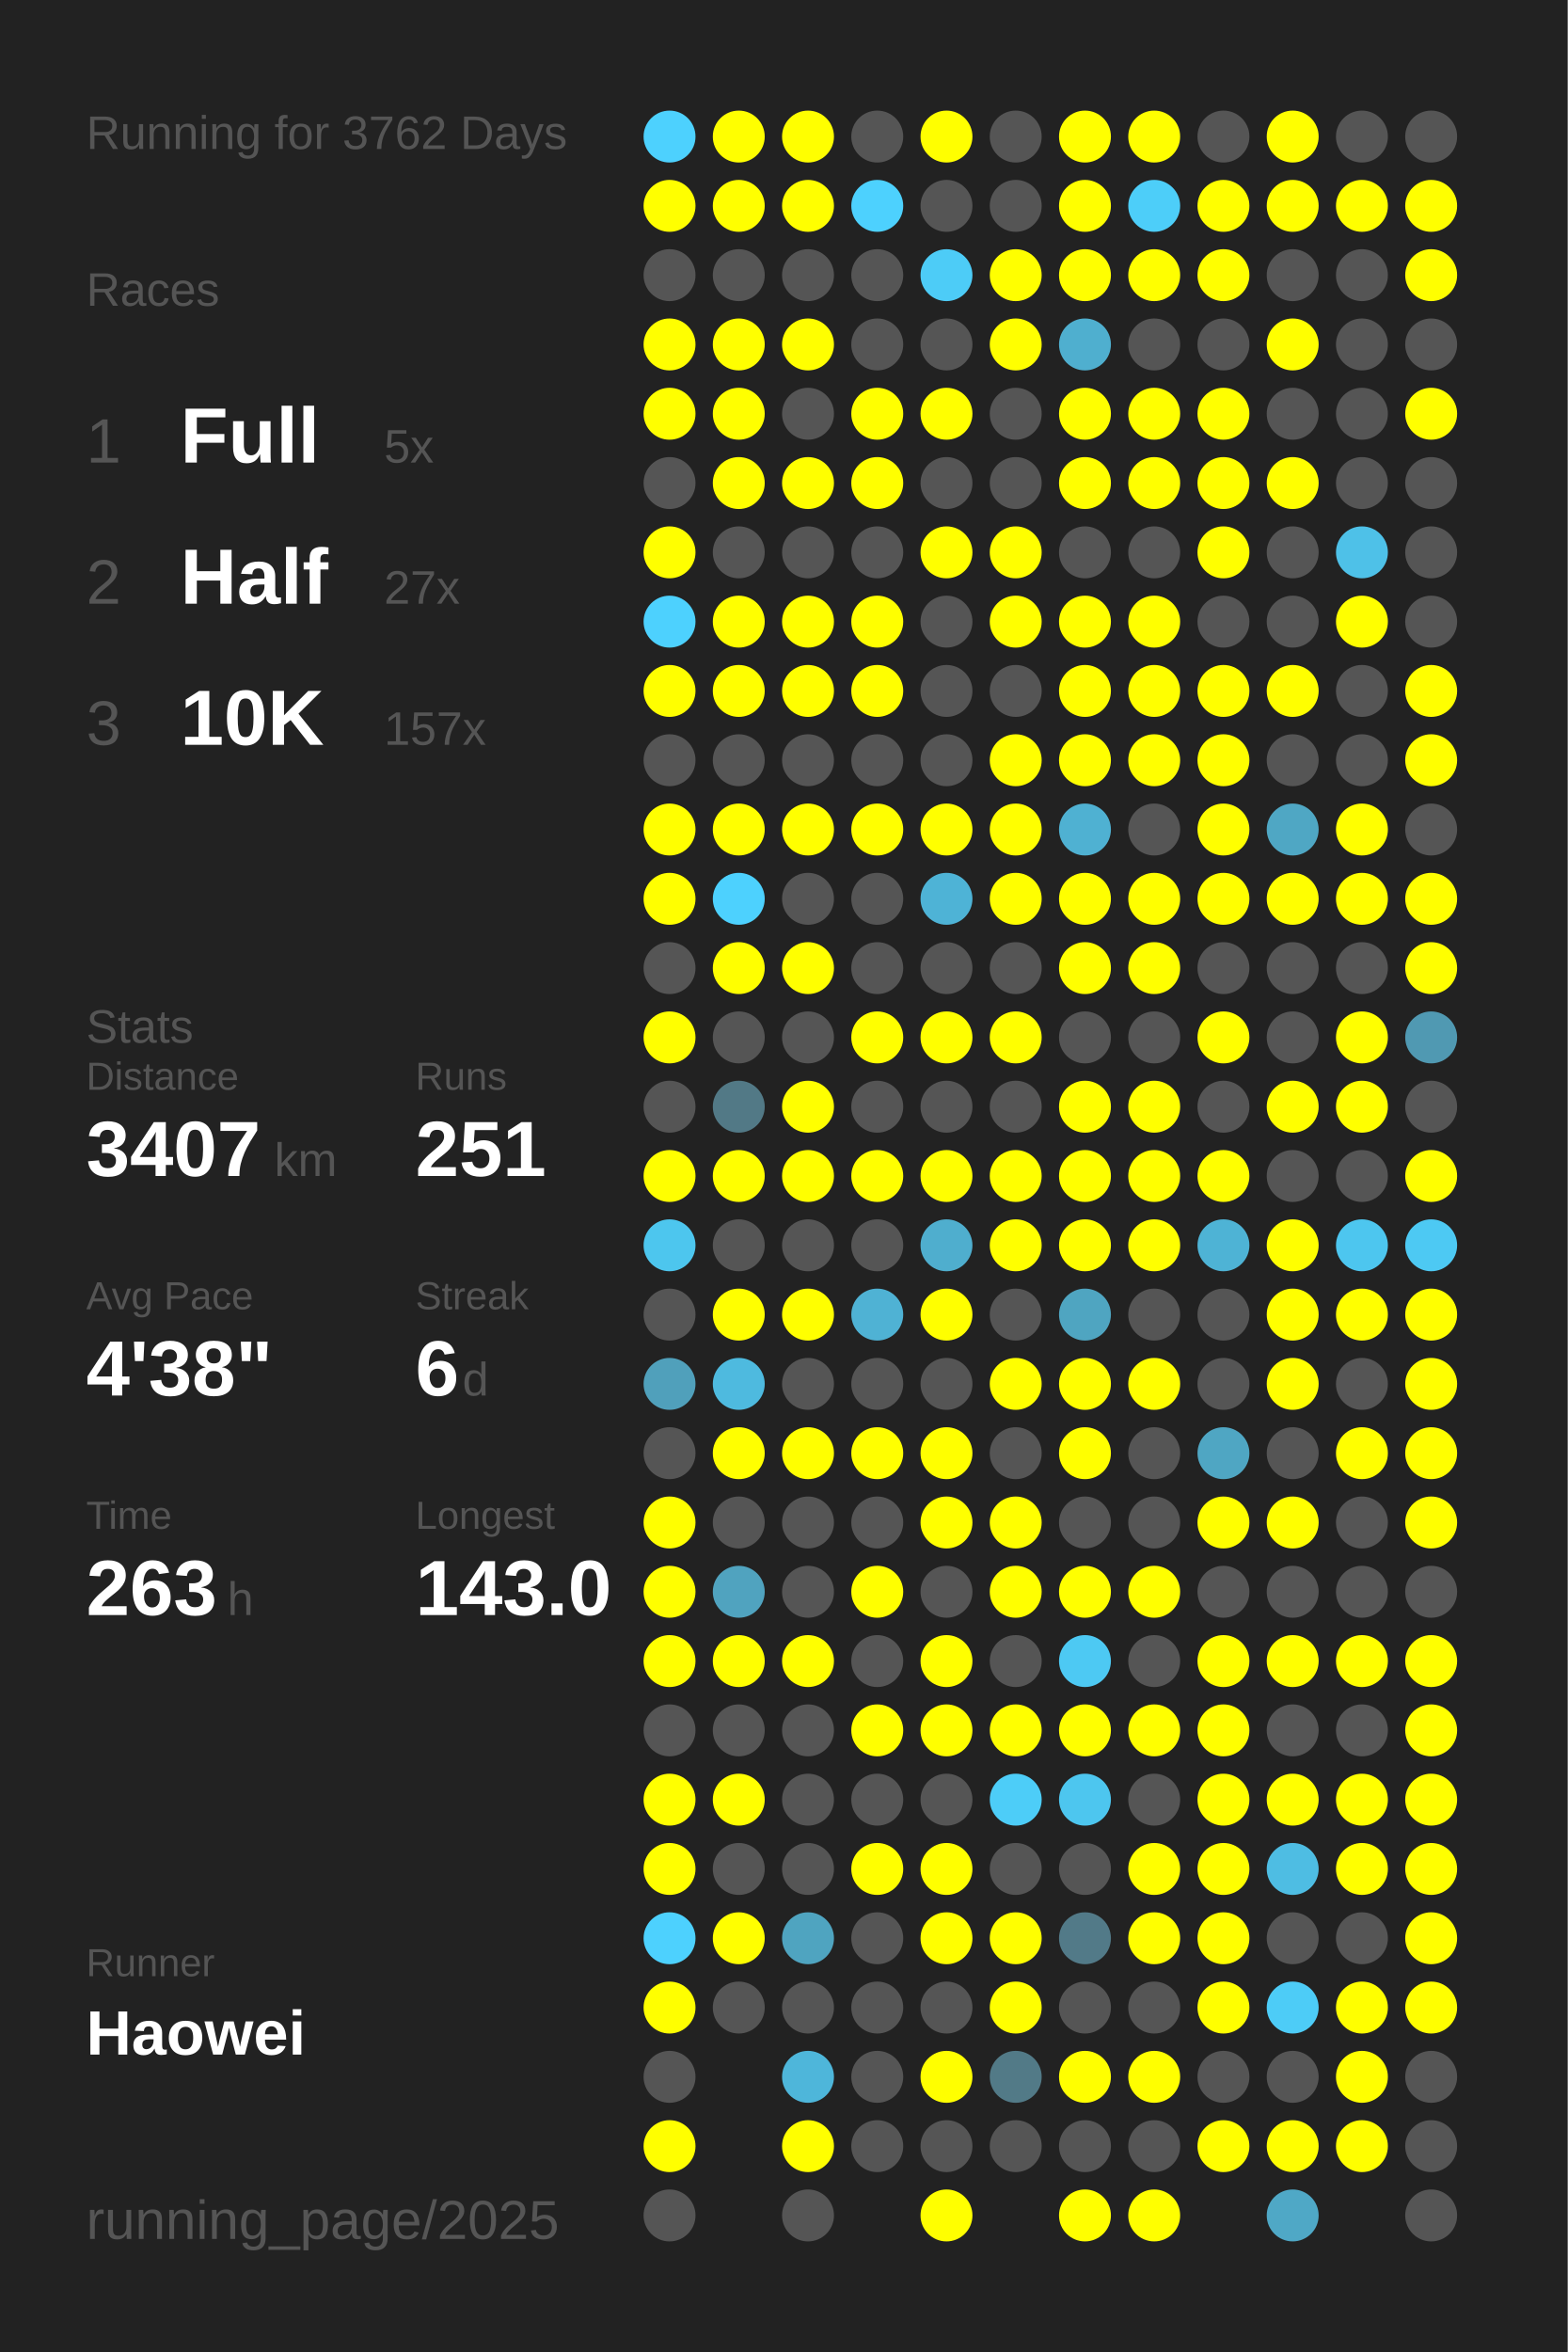
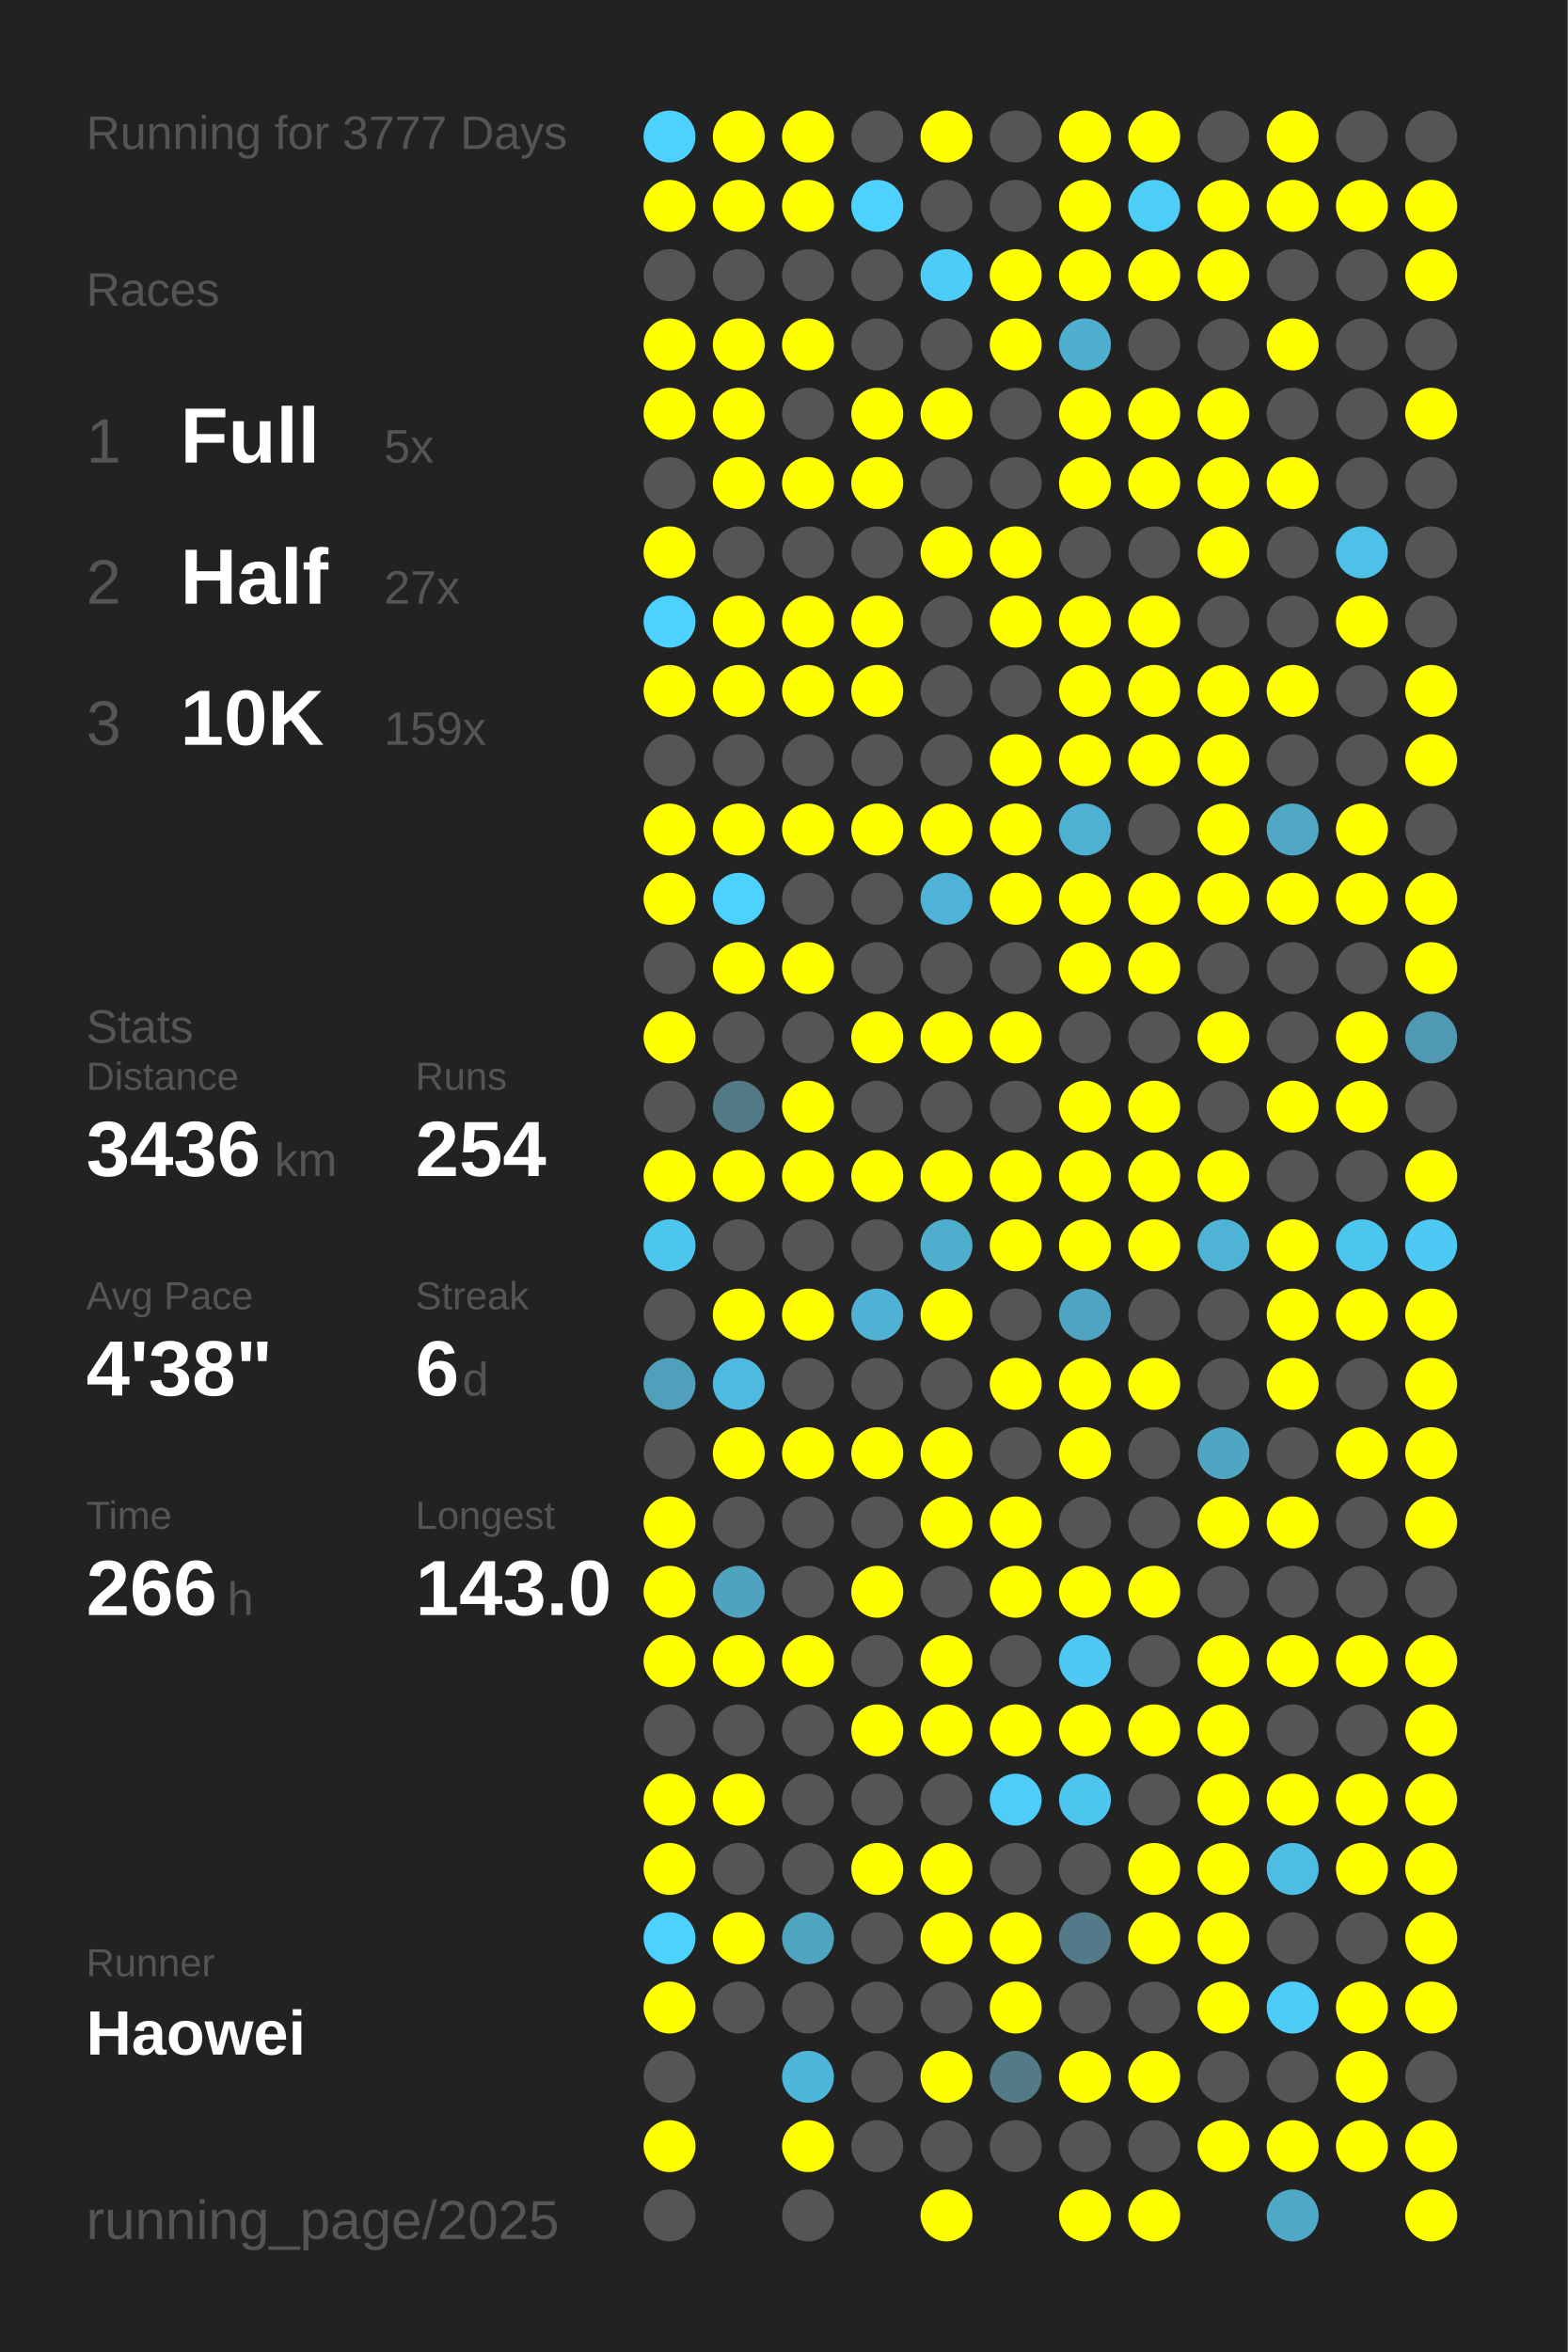
<svg xmlns="http://www.w3.org/2000/svg" baseProfile="full" height="300mm" version="1.1" viewBox="0,0,200,300" width="200mm">
  <defs />
  <rect fill="#222222" height="300" width="200" x="0" y="0" />
-   <text fill="#555555" style="font-size:6px; font-family:Arial;" x="11" y="19">Running for 3762 Days</text>
+   <text fill="#555555" style="font-size:6px; font-family:Arial;" x="11" y="19">Running for 3777 Days</text>
  <text fill="#555555" style="font-size:6px; font-family:Arial;" x="11" y="39">Races</text>
  <text fill="#555555" style="font-size:8px; font-family:Arial;" x="11" y="59">1</text>
  <text fill="#FFFFFF" style="font-size:10px; font-family:Arial; font-weight:bold;" x="23" y="59">Full</text>
  <text fill="#555555" style="font-size:6px; font-family:Arial;" x="49" y="59">5x</text>
  <text fill="#555555" style="font-size:8px; font-family:Arial;" x="11" y="77">2</text>
  <text fill="#FFFFFF" style="font-size:10px; font-family:Arial; font-weight:bold;" x="23" y="77">Half</text>
  <text fill="#555555" style="font-size:6px; font-family:Arial;" x="49" y="77">27x</text>
  <text fill="#555555" style="font-size:8px; font-family:Arial;" x="11" y="95">3</text>
  <text fill="#FFFFFF" style="font-size:10px; font-family:Arial; font-weight:bold;" x="23" y="95">10K</text>
-   <text fill="#555555" style="font-size:6px; font-family:Arial;" x="49" y="95">157x</text>
+   <text fill="#555555" style="font-size:6px; font-family:Arial;" x="49" y="95">159x</text>
  <text fill="#555555" style="font-size:6px; font-family:Arial;" x="11" y="133">Stats</text>
  <text fill="#555555" style="font-size:5px; font-family:Arial;" x="11" y="139">Distance</text>
-   <text fill="#FFFFFF" style="font-size:10px; font-family:Arial; font-weight:bold;" x="11" y="150">3407</text>
+   <text fill="#FFFFFF" style="font-size:10px; font-family:Arial; font-weight:bold;" x="11" y="150">3436</text>
  <text fill="#555555" style="font-size:6px; font-family:Arial;" x="35" y="150">km</text>
  <text fill="#555555" style="font-size:5px; font-family:Arial;" x="53" y="139">Runs</text>
-   <text fill="#FFFFFF" style="font-size:10px; font-family:Arial; font-weight:bold;" x="53" y="150">251</text>
+   <text fill="#FFFFFF" style="font-size:10px; font-family:Arial; font-weight:bold;" x="53" y="150">254</text>
  <text fill="#555555" style="font-size:5px; font-family:Arial;" x="11" y="167">Avg Pace</text>
  <text fill="#FFFFFF" style="font-size:10px; font-family:Arial; font-weight:bold;" x="11" y="178">4'38"</text>
  <text fill="#555555" style="font-size:5px; font-family:Arial;" x="53" y="167">Streak</text>
  <text fill="#FFFFFF" style="font-size:10px; font-family:Arial; font-weight:bold;" x="53" y="178">6</text>
  <text fill="#555555" style="font-size:6px; font-family:Arial;" x="59" y="178">d</text>
  <text fill="#555555" style="font-size:5px; font-family:Arial;" x="11" y="195">Time</text>
-   <text fill="#FFFFFF" style="font-size:10px; font-family:Arial; font-weight:bold;" x="11" y="206">263</text>
+   <text fill="#FFFFFF" style="font-size:10px; font-family:Arial; font-weight:bold;" x="11" y="206">266</text>
  <text fill="#555555" style="font-size:6px; font-family:Arial;" x="29" y="206">h</text>
  <text fill="#555555" style="font-size:5px; font-family:Arial;" x="53" y="195">Longest</text>
  <text fill="#FFFFFF" style="font-size:10px; font-family:Arial; font-weight:bold;" x="53" y="206">143.0</text>
  <text fill="#555555" style="font-size:5px; font-family:Arial;" x="11" y="252.065">Runner</text>
  <text fill="#FFFFFF" style="font-size:8px; font-family:Arial; font-weight:bold;" x="11" y="262.065">Haowei</text>
  <text fill="#555555" style="font-size:7px; font-family:Arial;" x="11" y="285.581">running_page/2025</text>
  <circle cx="85.417" cy="17.419" fill="#4dd1fe" r="3.312" />
  <circle cx="85.417" cy="26.258" fill="#FFFF00" r="3.312" />
  <circle cx="85.417" cy="35.097" fill="#555555" r="3.312" />
  <circle cx="85.417" cy="43.935" fill="#FFFF00" r="3.312" />
  <circle cx="85.417" cy="52.774" fill="#FFFF00" r="3.312" />
  <circle cx="85.417" cy="61.613" fill="#555555" r="3.312" />
  <circle cx="85.417" cy="70.452" fill="#FFFF00" r="3.312" />
  <circle cx="85.417" cy="79.29" fill="#4dd1fe" r="3.312" />
  <circle cx="85.417" cy="88.129" fill="#FFFF00" r="3.312" />
  <circle cx="85.417" cy="96.968" fill="#555555" r="3.312" />
  <circle cx="85.417" cy="105.806" fill="#FFFF00" r="3.312" />
  <circle cx="85.417" cy="114.645" fill="#FFFF00" r="3.312" />
  <circle cx="85.417" cy="123.484" fill="#555555" r="3.312" />
  <circle cx="85.417" cy="132.323" fill="#FFFF00" r="3.312" />
  <circle cx="85.417" cy="141.161" fill="#555555" r="3.312" />
  <circle cx="85.417" cy="150" fill="#FFFF00" r="3.312" />
  <circle cx="85.417" cy="158.839" fill="#4dc6ee" r="3.312" />
  <circle cx="85.417" cy="167.677" fill="#555555" r="3.312" />
  <circle cx="85.417" cy="176.516" fill="#50a0bb" r="3.312" />
  <circle cx="85.417" cy="185.355" fill="#555555" r="3.312" />
  <circle cx="85.417" cy="194.194" fill="#FFFF00" r="3.312" />
  <circle cx="85.417" cy="203.032" fill="#FFFF00" r="3.312" />
  <circle cx="85.417" cy="211.871" fill="#FFFF00" r="3.312" />
  <circle cx="85.417" cy="220.71" fill="#555555" r="3.312" />
  <circle cx="85.417" cy="229.548" fill="#FFFF00" r="3.312" />
  <circle cx="85.417" cy="238.387" fill="#FFFF00" r="3.312" />
  <circle cx="85.417" cy="247.226" fill="#4dd1fe" r="3.312" />
  <circle cx="85.417" cy="256.065" fill="#FFFF00" r="3.312" />
  <circle cx="85.417" cy="264.903" fill="#555555" r="3.312" />
  <circle cx="85.417" cy="273.742" fill="#FFFF00" r="3.312" />
  <circle cx="85.417" cy="282.581" fill="#555555" r="3.312" />
  <circle cx="94.25" cy="17.419" fill="#FFFF00" r="3.312" />
  <circle cx="94.25" cy="26.258" fill="#FFFF00" r="3.312" />
  <circle cx="94.25" cy="35.097" fill="#555555" r="3.312" />
  <circle cx="94.25" cy="43.935" fill="#FFFF00" r="3.312" />
  <circle cx="94.25" cy="52.774" fill="#FFFF00" r="3.312" />
  <circle cx="94.25" cy="61.613" fill="#FFFF00" r="3.312" />
  <circle cx="94.25" cy="70.452" fill="#555555" r="3.312" />
  <circle cx="94.25" cy="79.29" fill="#FFFF00" r="3.312" />
  <circle cx="94.25" cy="88.129" fill="#FFFF00" r="3.312" />
  <circle cx="94.25" cy="96.968" fill="#555555" r="3.312" />
  <circle cx="94.25" cy="105.806" fill="#FFFF00" r="3.312" />
  <circle cx="94.25" cy="114.645" fill="#4dd1fe" r="3.312" />
  <circle cx="94.25" cy="123.484" fill="#FFFF00" r="3.312" />
  <circle cx="94.25" cy="132.323" fill="#555555" r="3.312" />
  <circle cx="94.25" cy="141.161" fill="#527986" r="3.312" />
  <circle cx="94.25" cy="150" fill="#FFFF00" r="3.312" />
  <circle cx="94.25" cy="158.839" fill="#555555" r="3.312" />
  <circle cx="94.25" cy="167.677" fill="#FFFF00" r="3.312" />
  <circle cx="94.25" cy="176.516" fill="#4ebadf" r="3.312" />
  <circle cx="94.25" cy="185.355" fill="#FFFF00" r="3.312" />
  <circle cx="94.25" cy="194.194" fill="#555555" r="3.312" />
  <circle cx="94.25" cy="203.032" fill="#50a3bf" r="3.312" />
  <circle cx="94.25" cy="211.871" fill="#FFFF00" r="3.312" />
  <circle cx="94.25" cy="220.71" fill="#555555" r="3.312" />
  <circle cx="94.25" cy="229.548" fill="#FFFF00" r="3.312" />
  <circle cx="94.25" cy="238.387" fill="#555555" r="3.312" />
  <circle cx="94.25" cy="247.226" fill="#FFFF00" r="3.312" />
  <circle cx="94.25" cy="256.065" fill="#555555" r="3.312" />
  <circle cx="103.083" cy="17.419" fill="#FFFF00" r="3.312" />
  <circle cx="103.083" cy="26.258" fill="#FFFF00" r="3.312" />
  <circle cx="103.083" cy="35.097" fill="#555555" r="3.312" />
  <circle cx="103.083" cy="43.935" fill="#FFFF00" r="3.312" />
  <circle cx="103.083" cy="52.774" fill="#555555" r="3.312" />
  <circle cx="103.083" cy="61.613" fill="#FFFF00" r="3.312" />
  <circle cx="103.083" cy="70.452" fill="#555555" r="3.312" />
  <circle cx="103.083" cy="79.29" fill="#FFFF00" r="3.312" />
  <circle cx="103.083" cy="88.129" fill="#FFFF00" r="3.312" />
  <circle cx="103.083" cy="96.968" fill="#555555" r="3.312" />
  <circle cx="103.083" cy="105.806" fill="#FFFF00" r="3.312" />
  <circle cx="103.083" cy="114.645" fill="#555555" r="3.312" />
  <circle cx="103.083" cy="123.484" fill="#FFFF00" r="3.312" />
  <circle cx="103.083" cy="132.323" fill="#555555" r="3.312" />
  <circle cx="103.083" cy="141.161" fill="#FFFF00" r="3.312" />
  <circle cx="103.083" cy="150" fill="#FFFF00" r="3.312" />
  <circle cx="103.083" cy="158.839" fill="#555555" r="3.312" />
  <circle cx="103.083" cy="167.677" fill="#FFFF00" r="3.312" />
  <circle cx="103.083" cy="176.516" fill="#555555" r="3.312" />
  <circle cx="103.083" cy="185.355" fill="#FFFF00" r="3.312" />
  <circle cx="103.083" cy="194.194" fill="#555555" r="3.312" />
  <circle cx="103.083" cy="203.032" fill="#555555" r="3.312" />
  <circle cx="103.083" cy="211.871" fill="#FFFF00" r="3.312" />
  <circle cx="103.083" cy="220.71" fill="#555555" r="3.312" />
  <circle cx="103.083" cy="229.548" fill="#555555" r="3.312" />
  <circle cx="103.083" cy="238.387" fill="#555555" r="3.312" />
  <circle cx="103.083" cy="247.226" fill="#4fa4c0" r="3.312" />
  <circle cx="103.083" cy="256.065" fill="#555555" r="3.312" />
  <circle cx="103.083" cy="264.903" fill="#4eb6da" r="3.312" />
  <circle cx="103.083" cy="273.742" fill="#FFFF00" r="3.312" />
  <circle cx="103.083" cy="282.581" fill="#555555" r="3.312" />
  <circle cx="111.917" cy="17.419" fill="#555555" r="3.312" />
  <circle cx="111.917" cy="26.258" fill="#4dd1fe" r="3.312" />
  <circle cx="111.917" cy="35.097" fill="#555555" r="3.312" />
  <circle cx="111.917" cy="43.935" fill="#555555" r="3.312" />
  <circle cx="111.917" cy="52.774" fill="#FFFF00" r="3.312" />
  <circle cx="111.917" cy="61.613" fill="#FFFF00" r="3.312" />
  <circle cx="111.917" cy="70.452" fill="#555555" r="3.312" />
  <circle cx="111.917" cy="79.29" fill="#FFFF00" r="3.312" />
  <circle cx="111.917" cy="88.129" fill="#FFFF00" r="3.312" />
  <circle cx="111.917" cy="96.968" fill="#555555" r="3.312" />
  <circle cx="111.917" cy="105.806" fill="#FFFF00" r="3.312" />
  <circle cx="111.917" cy="114.645" fill="#555555" r="3.312" />
  <circle cx="111.917" cy="123.484" fill="#555555" r="3.312" />
  <circle cx="111.917" cy="132.323" fill="#FFFF00" r="3.312" />
  <circle cx="111.917" cy="141.161" fill="#555555" r="3.312" />
  <circle cx="111.917" cy="150" fill="#FFFF00" r="3.312" />
  <circle cx="111.917" cy="158.839" fill="#555555" r="3.312" />
  <circle cx="111.917" cy="167.677" fill="#4fb2d4" r="3.312" />
  <circle cx="111.917" cy="176.516" fill="#555555" r="3.312" />
  <circle cx="111.917" cy="185.355" fill="#FFFF00" r="3.312" />
  <circle cx="111.917" cy="194.194" fill="#555555" r="3.312" />
  <circle cx="111.917" cy="203.032" fill="#FFFF00" r="3.312" />
  <circle cx="111.917" cy="211.871" fill="#555555" r="3.312" />
  <circle cx="111.917" cy="220.71" fill="#FFFF00" r="3.312" />
  <circle cx="111.917" cy="229.548" fill="#555555" r="3.312" />
  <circle cx="111.917" cy="238.387" fill="#FFFF00" r="3.312" />
  <circle cx="111.917" cy="247.226" fill="#555555" r="3.312" />
  <circle cx="111.917" cy="256.065" fill="#555555" r="3.312" />
  <circle cx="111.917" cy="264.903" fill="#555555" r="3.312" />
  <circle cx="111.917" cy="273.742" fill="#555555" r="3.312" />
  <circle cx="120.75" cy="17.419" fill="#FFFF00" r="3.312" />
  <circle cx="120.75" cy="26.258" fill="#555555" r="3.312" />
  <circle cx="120.75" cy="35.097" fill="#4dccf7" r="3.312" />
  <circle cx="120.75" cy="43.935" fill="#555555" r="3.312" />
  <circle cx="120.75" cy="52.774" fill="#FFFF00" r="3.312" />
  <circle cx="120.75" cy="61.613" fill="#555555" r="3.312" />
  <circle cx="120.75" cy="70.452" fill="#FFFF00" r="3.312" />
  <circle cx="120.75" cy="79.29" fill="#555555" r="3.312" />
  <circle cx="120.75" cy="88.129" fill="#555555" r="3.312" />
  <circle cx="120.75" cy="96.968" fill="#555555" r="3.312" />
  <circle cx="120.75" cy="105.806" fill="#FFFF00" r="3.312" />
  <circle cx="120.75" cy="114.645" fill="#4eb3d6" r="3.312" />
  <circle cx="120.75" cy="123.484" fill="#555555" r="3.312" />
  <circle cx="120.75" cy="132.323" fill="#FFFF00" r="3.312" />
  <circle cx="120.75" cy="141.161" fill="#555555" r="3.312" />
  <circle cx="120.75" cy="150" fill="#FFFF00" r="3.312" />
  <circle cx="120.75" cy="158.839" fill="#4faece" r="3.312" />
  <circle cx="120.75" cy="167.677" fill="#FFFF00" r="3.312" />
  <circle cx="120.75" cy="176.516" fill="#555555" r="3.312" />
  <circle cx="120.75" cy="185.355" fill="#FFFF00" r="3.312" />
  <circle cx="120.75" cy="194.194" fill="#FFFF00" r="3.312" />
  <circle cx="120.75" cy="203.032" fill="#555555" r="3.312" />
  <circle cx="120.75" cy="211.871" fill="#FFFF00" r="3.312" />
  <circle cx="120.75" cy="220.71" fill="#FFFF00" r="3.312" />
  <circle cx="120.75" cy="229.548" fill="#555555" r="3.312" />
  <circle cx="120.75" cy="238.387" fill="#FFFF00" r="3.312" />
  <circle cx="120.75" cy="247.226" fill="#FFFF00" r="3.312" />
  <circle cx="120.75" cy="256.065" fill="#555555" r="3.312" />
  <circle cx="120.75" cy="264.903" fill="#FFFF00" r="3.312" />
  <circle cx="120.75" cy="273.742" fill="#555555" r="3.312" />
  <circle cx="120.75" cy="282.581" fill="#FFFF00" r="3.312" />
  <circle cx="129.583" cy="17.419" fill="#555555" r="3.312" />
  <circle cx="129.583" cy="26.258" fill="#555555" r="3.312" />
  <circle cx="129.583" cy="35.097" fill="#FFFF00" r="3.312" />
  <circle cx="129.583" cy="43.935" fill="#FFFF00" r="3.312" />
  <circle cx="129.583" cy="52.774" fill="#555555" r="3.312" />
  <circle cx="129.583" cy="61.613" fill="#555555" r="3.312" />
  <circle cx="129.583" cy="70.452" fill="#FFFF00" r="3.312" />
  <circle cx="129.583" cy="79.29" fill="#FFFF00" r="3.312" />
  <circle cx="129.583" cy="88.129" fill="#555555" r="3.312" />
  <circle cx="129.583" cy="96.968" fill="#FFFF00" r="3.312" />
  <circle cx="129.583" cy="105.806" fill="#FFFF00" r="3.312" />
  <circle cx="129.583" cy="114.645" fill="#FFFF00" r="3.312" />
  <circle cx="129.583" cy="123.484" fill="#555555" r="3.312" />
  <circle cx="129.583" cy="132.323" fill="#FFFF00" r="3.312" />
  <circle cx="129.583" cy="141.161" fill="#555555" r="3.312" />
  <circle cx="129.583" cy="150" fill="#FFFF00" r="3.312" />
  <circle cx="129.583" cy="158.839" fill="#FFFF00" r="3.312" />
  <circle cx="129.583" cy="167.677" fill="#555555" r="3.312" />
  <circle cx="129.583" cy="176.516" fill="#FFFF00" r="3.312" />
  <circle cx="129.583" cy="185.355" fill="#555555" r="3.312" />
  <circle cx="129.583" cy="194.194" fill="#FFFF00" r="3.312" />
  <circle cx="129.583" cy="203.032" fill="#FFFF00" r="3.312" />
  <circle cx="129.583" cy="211.871" fill="#555555" r="3.312" />
  <circle cx="129.583" cy="220.71" fill="#FFFF00" r="3.312" />
  <circle cx="129.583" cy="229.548" fill="#4dcdf8" r="3.312" />
  <circle cx="129.583" cy="238.387" fill="#555555" r="3.312" />
  <circle cx="129.583" cy="247.226" fill="#FFFF00" r="3.312" />
  <circle cx="129.583" cy="256.065" fill="#FFFF00" r="3.312" />
  <circle cx="129.583" cy="264.903" fill="#527a87" r="3.312" />
  <circle cx="129.583" cy="273.742" fill="#555555" r="3.312" />
  <circle cx="138.417" cy="17.419" fill="#FFFF00" r="3.312" />
  <circle cx="138.417" cy="26.258" fill="#FFFF00" r="3.312" />
  <circle cx="138.417" cy="35.097" fill="#FFFF00" r="3.312" />
  <circle cx="138.417" cy="43.935" fill="#4fafcf" r="3.312" />
  <circle cx="138.417" cy="52.774" fill="#FFFF00" r="3.312" />
  <circle cx="138.417" cy="61.613" fill="#FFFF00" r="3.312" />
  <circle cx="138.417" cy="70.452" fill="#555555" r="3.312" />
  <circle cx="138.417" cy="79.29" fill="#FFFF00" r="3.312" />
  <circle cx="138.417" cy="88.129" fill="#FFFF00" r="3.312" />
  <circle cx="138.417" cy="96.968" fill="#FFFF00" r="3.312" />
  <circle cx="138.417" cy="105.806" fill="#4fb1d2" r="3.312" />
  <circle cx="138.417" cy="114.645" fill="#FFFF00" r="3.312" />
  <circle cx="138.417" cy="123.484" fill="#FFFF00" r="3.312" />
  <circle cx="138.417" cy="132.323" fill="#555555" r="3.312" />
  <circle cx="138.417" cy="141.161" fill="#FFFF00" r="3.312" />
  <circle cx="138.417" cy="150" fill="#FFFF00" r="3.312" />
  <circle cx="138.417" cy="158.839" fill="#FFFF00" r="3.312" />
  <circle cx="138.417" cy="167.677" fill="#4fa5c1" r="3.312" />
  <circle cx="138.417" cy="176.516" fill="#FFFF00" r="3.312" />
  <circle cx="138.417" cy="185.355" fill="#FFFF00" r="3.312" />
  <circle cx="138.417" cy="194.194" fill="#555555" r="3.312" />
  <circle cx="138.417" cy="203.032" fill="#FFFF00" r="3.312" />
  <circle cx="138.417" cy="211.871" fill="#4dc9f3" r="3.312" />
  <circle cx="138.417" cy="220.71" fill="#FFFF00" r="3.312" />
  <circle cx="138.417" cy="229.548" fill="#4dc6ef" r="3.312" />
  <circle cx="138.417" cy="238.387" fill="#555555" r="3.312" />
  <circle cx="138.417" cy="247.226" fill="#527a88" r="3.312" />
  <circle cx="138.417" cy="256.065" fill="#555555" r="3.312" />
  <circle cx="138.417" cy="264.903" fill="#FFFF00" r="3.312" />
  <circle cx="138.417" cy="273.742" fill="#555555" r="3.312" />
  <circle cx="138.417" cy="282.581" fill="#FFFF00" r="3.312" />
  <circle cx="147.25" cy="17.419" fill="#FFFF00" r="3.312" />
  <circle cx="147.25" cy="26.258" fill="#4dcef9" r="3.312" />
  <circle cx="147.25" cy="35.097" fill="#FFFF00" r="3.312" />
  <circle cx="147.25" cy="43.935" fill="#555555" r="3.312" />
  <circle cx="147.25" cy="52.774" fill="#FFFF00" r="3.312" />
  <circle cx="147.25" cy="61.613" fill="#FFFF00" r="3.312" />
  <circle cx="147.25" cy="70.452" fill="#555555" r="3.312" />
  <circle cx="147.25" cy="79.29" fill="#FFFF00" r="3.312" />
  <circle cx="147.25" cy="88.129" fill="#FFFF00" r="3.312" />
  <circle cx="147.25" cy="96.968" fill="#FFFF00" r="3.312" />
  <circle cx="147.25" cy="105.806" fill="#555555" r="3.312" />
  <circle cx="147.25" cy="114.645" fill="#FFFF00" r="3.312" />
  <circle cx="147.25" cy="123.484" fill="#FFFF00" r="3.312" />
  <circle cx="147.25" cy="132.323" fill="#555555" r="3.312" />
  <circle cx="147.25" cy="141.161" fill="#FFFF00" r="3.312" />
  <circle cx="147.25" cy="150" fill="#FFFF00" r="3.312" />
  <circle cx="147.25" cy="158.839" fill="#FFFF00" r="3.312" />
  <circle cx="147.25" cy="167.677" fill="#555555" r="3.312" />
  <circle cx="147.25" cy="176.516" fill="#FFFF00" r="3.312" />
  <circle cx="147.25" cy="185.355" fill="#555555" r="3.312" />
  <circle cx="147.25" cy="194.194" fill="#555555" r="3.312" />
  <circle cx="147.25" cy="203.032" fill="#FFFF00" r="3.312" />
  <circle cx="147.25" cy="211.871" fill="#555555" r="3.312" />
  <circle cx="147.25" cy="220.71" fill="#FFFF00" r="3.312" />
  <circle cx="147.25" cy="229.548" fill="#555555" r="3.312" />
  <circle cx="147.25" cy="238.387" fill="#FFFF00" r="3.312" />
  <circle cx="147.25" cy="247.226" fill="#FFFF00" r="3.312" />
  <circle cx="147.25" cy="256.065" fill="#555555" r="3.312" />
  <circle cx="147.25" cy="264.903" fill="#FFFF00" r="3.312" />
  <circle cx="147.25" cy="273.742" fill="#555555" r="3.312" />
  <circle cx="147.25" cy="282.581" fill="#FFFF00" r="3.312" />
  <circle cx="156.083" cy="17.419" fill="#555555" r="3.312" />
  <circle cx="156.083" cy="26.258" fill="#FFFF00" r="3.312" />
  <circle cx="156.083" cy="35.097" fill="#FFFF00" r="3.312" />
  <circle cx="156.083" cy="43.935" fill="#555555" r="3.312" />
  <circle cx="156.083" cy="52.774" fill="#FFFF00" r="3.312" />
  <circle cx="156.083" cy="61.613" fill="#FFFF00" r="3.312" />
  <circle cx="156.083" cy="70.452" fill="#FFFF00" r="3.312" />
  <circle cx="156.083" cy="79.29" fill="#555555" r="3.312" />
  <circle cx="156.083" cy="88.129" fill="#FFFF00" r="3.312" />
  <circle cx="156.083" cy="96.968" fill="#FFFF00" r="3.312" />
  <circle cx="156.083" cy="105.806" fill="#FFFF00" r="3.312" />
  <circle cx="156.083" cy="114.645" fill="#FFFF00" r="3.312" />
  <circle cx="156.083" cy="123.484" fill="#555555" r="3.312" />
  <circle cx="156.083" cy="132.323" fill="#FFFF00" r="3.312" />
  <circle cx="156.083" cy="141.161" fill="#555555" r="3.312" />
  <circle cx="156.083" cy="150" fill="#FFFF00" r="3.312" />
  <circle cx="156.083" cy="158.839" fill="#4eb3d5" r="3.312" />
  <circle cx="156.083" cy="167.677" fill="#555555" r="3.312" />
  <circle cx="156.083" cy="176.516" fill="#555555" r="3.312" />
  <circle cx="156.083" cy="185.355" fill="#4fa6c3" r="3.312" />
  <circle cx="156.083" cy="194.194" fill="#FFFF00" r="3.312" />
  <circle cx="156.083" cy="203.032" fill="#555555" r="3.312" />
  <circle cx="156.083" cy="211.871" fill="#FFFF00" r="3.312" />
  <circle cx="156.083" cy="220.71" fill="#FFFF00" r="3.312" />
  <circle cx="156.083" cy="229.548" fill="#FFFF00" r="3.312" />
  <circle cx="156.083" cy="238.387" fill="#FFFF00" r="3.312" />
  <circle cx="156.083" cy="247.226" fill="#FFFF00" r="3.312" />
  <circle cx="156.083" cy="256.065" fill="#FFFF00" r="3.312" />
  <circle cx="156.083" cy="264.903" fill="#555555" r="3.312" />
  <circle cx="156.083" cy="273.742" fill="#FFFF00" r="3.312" />
  <circle cx="164.917" cy="17.419" fill="#FFFF00" r="3.312" />
  <circle cx="164.917" cy="26.258" fill="#FFFF00" r="3.312" />
  <circle cx="164.917" cy="35.097" fill="#555555" r="3.312" />
  <circle cx="164.917" cy="43.935" fill="#FFFF00" r="3.312" />
  <circle cx="164.917" cy="52.774" fill="#555555" r="3.312" />
  <circle cx="164.917" cy="61.613" fill="#FFFF00" r="3.312" />
  <circle cx="164.917" cy="70.452" fill="#555555" r="3.312" />
  <circle cx="164.917" cy="79.29" fill="#555555" r="3.312" />
  <circle cx="164.917" cy="88.129" fill="#FFFF00" r="3.312" />
  <circle cx="164.917" cy="96.968" fill="#555555" r="3.312" />
  <circle cx="164.917" cy="105.806" fill="#4fa7c4" r="3.312" />
  <circle cx="164.917" cy="114.645" fill="#FFFF00" r="3.312" />
  <circle cx="164.917" cy="123.484" fill="#555555" r="3.312" />
  <circle cx="164.917" cy="132.323" fill="#555555" r="3.312" />
  <circle cx="164.917" cy="141.161" fill="#FFFF00" r="3.312" />
  <circle cx="164.917" cy="150" fill="#555555" r="3.312" />
  <circle cx="164.917" cy="158.839" fill="#FFFF00" r="3.312" />
  <circle cx="164.917" cy="167.677" fill="#FFFF00" r="3.312" />
  <circle cx="164.917" cy="176.516" fill="#FFFF00" r="3.312" />
  <circle cx="164.917" cy="185.355" fill="#555555" r="3.312" />
  <circle cx="164.917" cy="194.194" fill="#FFFF00" r="3.312" />
  <circle cx="164.917" cy="203.032" fill="#555555" r="3.312" />
  <circle cx="164.917" cy="211.871" fill="#FFFF00" r="3.312" />
  <circle cx="164.917" cy="220.71" fill="#555555" r="3.312" />
  <circle cx="164.917" cy="229.548" fill="#FFFF00" r="3.312" />
  <circle cx="164.917" cy="238.387" fill="#4ebde3" r="3.312" />
  <circle cx="164.917" cy="247.226" fill="#555555" r="3.312" />
  <circle cx="164.917" cy="256.065" fill="#4dccf7" r="3.312" />
  <circle cx="164.917" cy="264.903" fill="#555555" r="3.312" />
  <circle cx="164.917" cy="273.742" fill="#FFFF00" r="3.312" />
  <circle cx="164.917" cy="282.581" fill="#4fa8c6" r="3.312" />
  <circle cx="173.75" cy="17.419" fill="#555555" r="3.312" />
  <circle cx="173.75" cy="26.258" fill="#FFFF00" r="3.312" />
  <circle cx="173.75" cy="35.097" fill="#555555" r="3.312" />
  <circle cx="173.75" cy="43.935" fill="#555555" r="3.312" />
  <circle cx="173.75" cy="52.774" fill="#555555" r="3.312" />
  <circle cx="173.75" cy="61.613" fill="#555555" r="3.312" />
  <circle cx="173.75" cy="70.452" fill="#4ec1e8" r="3.312" />
  <circle cx="173.75" cy="79.29" fill="#FFFF00" r="3.312" />
  <circle cx="173.75" cy="88.129" fill="#555555" r="3.312" />
  <circle cx="173.75" cy="96.968" fill="#555555" r="3.312" />
  <circle cx="173.75" cy="105.806" fill="#FFFF00" r="3.312" />
  <circle cx="173.75" cy="114.645" fill="#FFFF00" r="3.312" />
  <circle cx="173.75" cy="123.484" fill="#555555" r="3.312" />
  <circle cx="173.75" cy="132.323" fill="#FFFF00" r="3.312" />
  <circle cx="173.75" cy="141.161" fill="#FFFF00" r="3.312" />
  <circle cx="173.75" cy="150" fill="#555555" r="3.312" />
  <circle cx="173.75" cy="158.839" fill="#4dc6ef" r="3.312" />
  <circle cx="173.75" cy="167.677" fill="#FFFF00" r="3.312" />
  <circle cx="173.75" cy="176.516" fill="#555555" r="3.312" />
  <circle cx="173.75" cy="185.355" fill="#FFFF00" r="3.312" />
  <circle cx="173.75" cy="194.194" fill="#555555" r="3.312" />
  <circle cx="173.75" cy="203.032" fill="#555555" r="3.312" />
  <circle cx="173.75" cy="211.871" fill="#FFFF00" r="3.312" />
  <circle cx="173.75" cy="220.71" fill="#555555" r="3.312" />
  <circle cx="173.75" cy="229.548" fill="#FFFF00" r="3.312" />
  <circle cx="173.75" cy="238.387" fill="#FFFF00" r="3.312" />
  <circle cx="173.75" cy="247.226" fill="#555555" r="3.312" />
  <circle cx="173.75" cy="256.065" fill="#FFFF00" r="3.312" />
  <circle cx="173.75" cy="264.903" fill="#FFFF00" r="3.312" />
  <circle cx="173.75" cy="273.742" fill="#FFFF00" r="3.312" />
  <circle cx="182.583" cy="17.419" fill="#555555" r="3.312" />
  <circle cx="182.583" cy="26.258" fill="#FFFF00" r="3.312" />
  <circle cx="182.583" cy="35.097" fill="#FFFF00" r="3.312" />
  <circle cx="182.583" cy="43.935" fill="#555555" r="3.312" />
  <circle cx="182.583" cy="52.774" fill="#FFFF00" r="3.312" />
  <circle cx="182.583" cy="61.613" fill="#555555" r="3.312" />
  <circle cx="182.583" cy="70.452" fill="#555555" r="3.312" />
  <circle cx="182.583" cy="79.29" fill="#555555" r="3.312" />
  <circle cx="182.583" cy="88.129" fill="#FFFF00" r="3.312" />
  <circle cx="182.583" cy="96.968" fill="#FFFF00" r="3.312" />
  <circle cx="182.583" cy="105.806" fill="#555555" r="3.312" />
  <circle cx="182.583" cy="114.645" fill="#FFFF00" r="3.312" />
  <circle cx="182.583" cy="123.484" fill="#FFFF00" r="3.312" />
  <circle cx="182.583" cy="132.323" fill="#5099b2" r="3.312" />
  <circle cx="182.583" cy="141.161" fill="#555555" r="3.312" />
  <circle cx="182.583" cy="150" fill="#FFFF00" r="3.312" />
  <circle cx="182.583" cy="158.839" fill="#4dc9f3" r="3.312" />
  <circle cx="182.583" cy="167.677" fill="#FFFF00" r="3.312" />
  <circle cx="182.583" cy="176.516" fill="#FFFF00" r="3.312" />
  <circle cx="182.583" cy="185.355" fill="#FFFF00" r="3.312" />
  <circle cx="182.583" cy="194.194" fill="#FFFF00" r="3.312" />
  <circle cx="182.583" cy="203.032" fill="#555555" r="3.312" />
  <circle cx="182.583" cy="211.871" fill="#FFFF00" r="3.312" />
  <circle cx="182.583" cy="220.71" fill="#FFFF00" r="3.312" />
  <circle cx="182.583" cy="229.548" fill="#FFFF00" r="3.312" />
  <circle cx="182.583" cy="238.387" fill="#FFFF00" r="3.312" />
  <circle cx="182.583" cy="247.226" fill="#FFFF00" r="3.312" />
  <circle cx="182.583" cy="256.065" fill="#FFFF00" r="3.312" />
  <circle cx="182.583" cy="264.903" fill="#555555" r="3.312" />
-   <circle cx="182.583" cy="273.742" fill="#555555" r="3.312" />
-   <circle cx="182.583" cy="282.581" fill="#555555" r="3.312" />
+   <circle cx="182.583" cy="273.742" fill="#FFFF00" r="3.312" />
+   <circle cx="182.583" cy="282.581" fill="#FFFF00" r="3.312" />
</svg>
